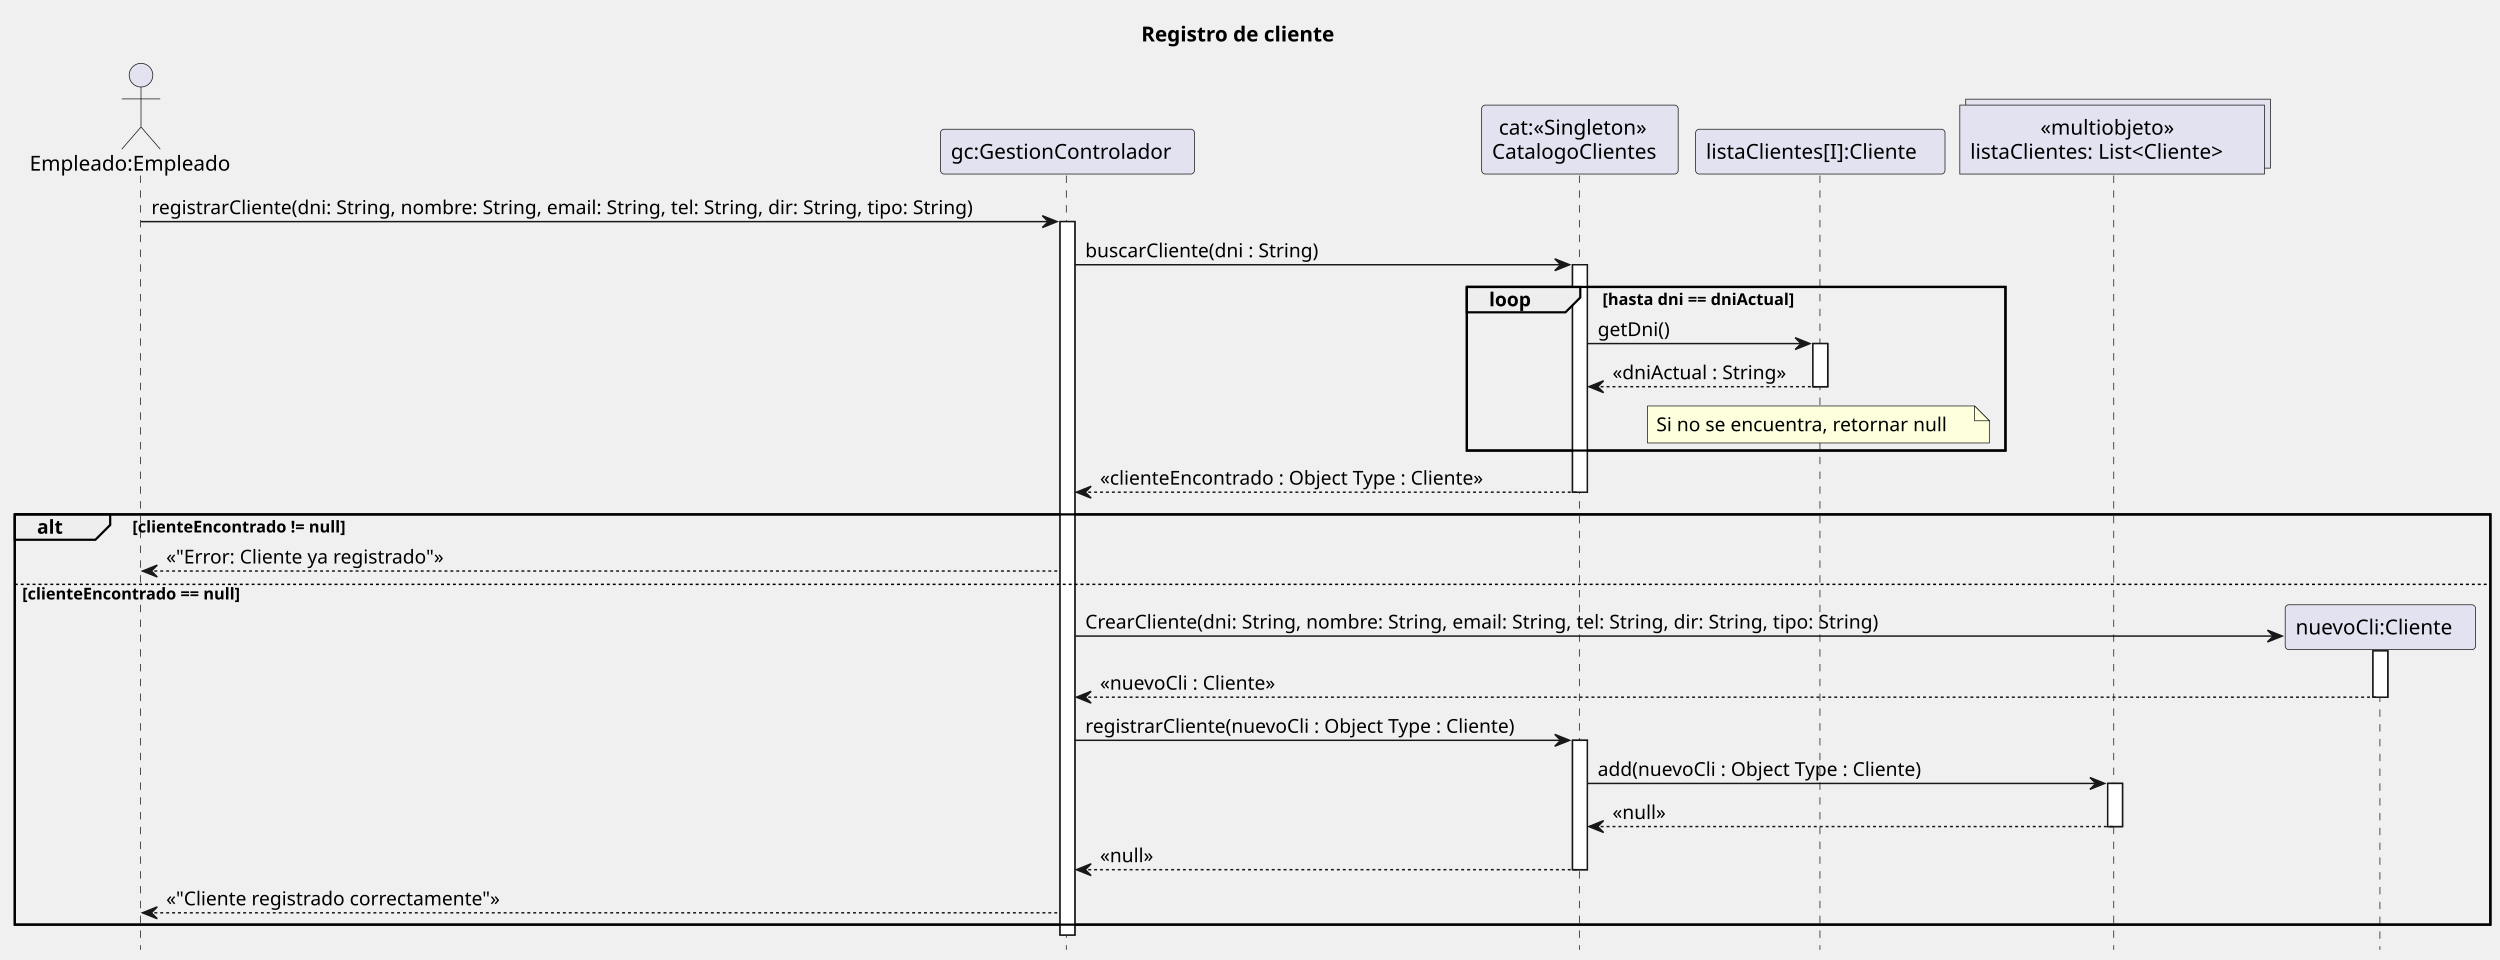
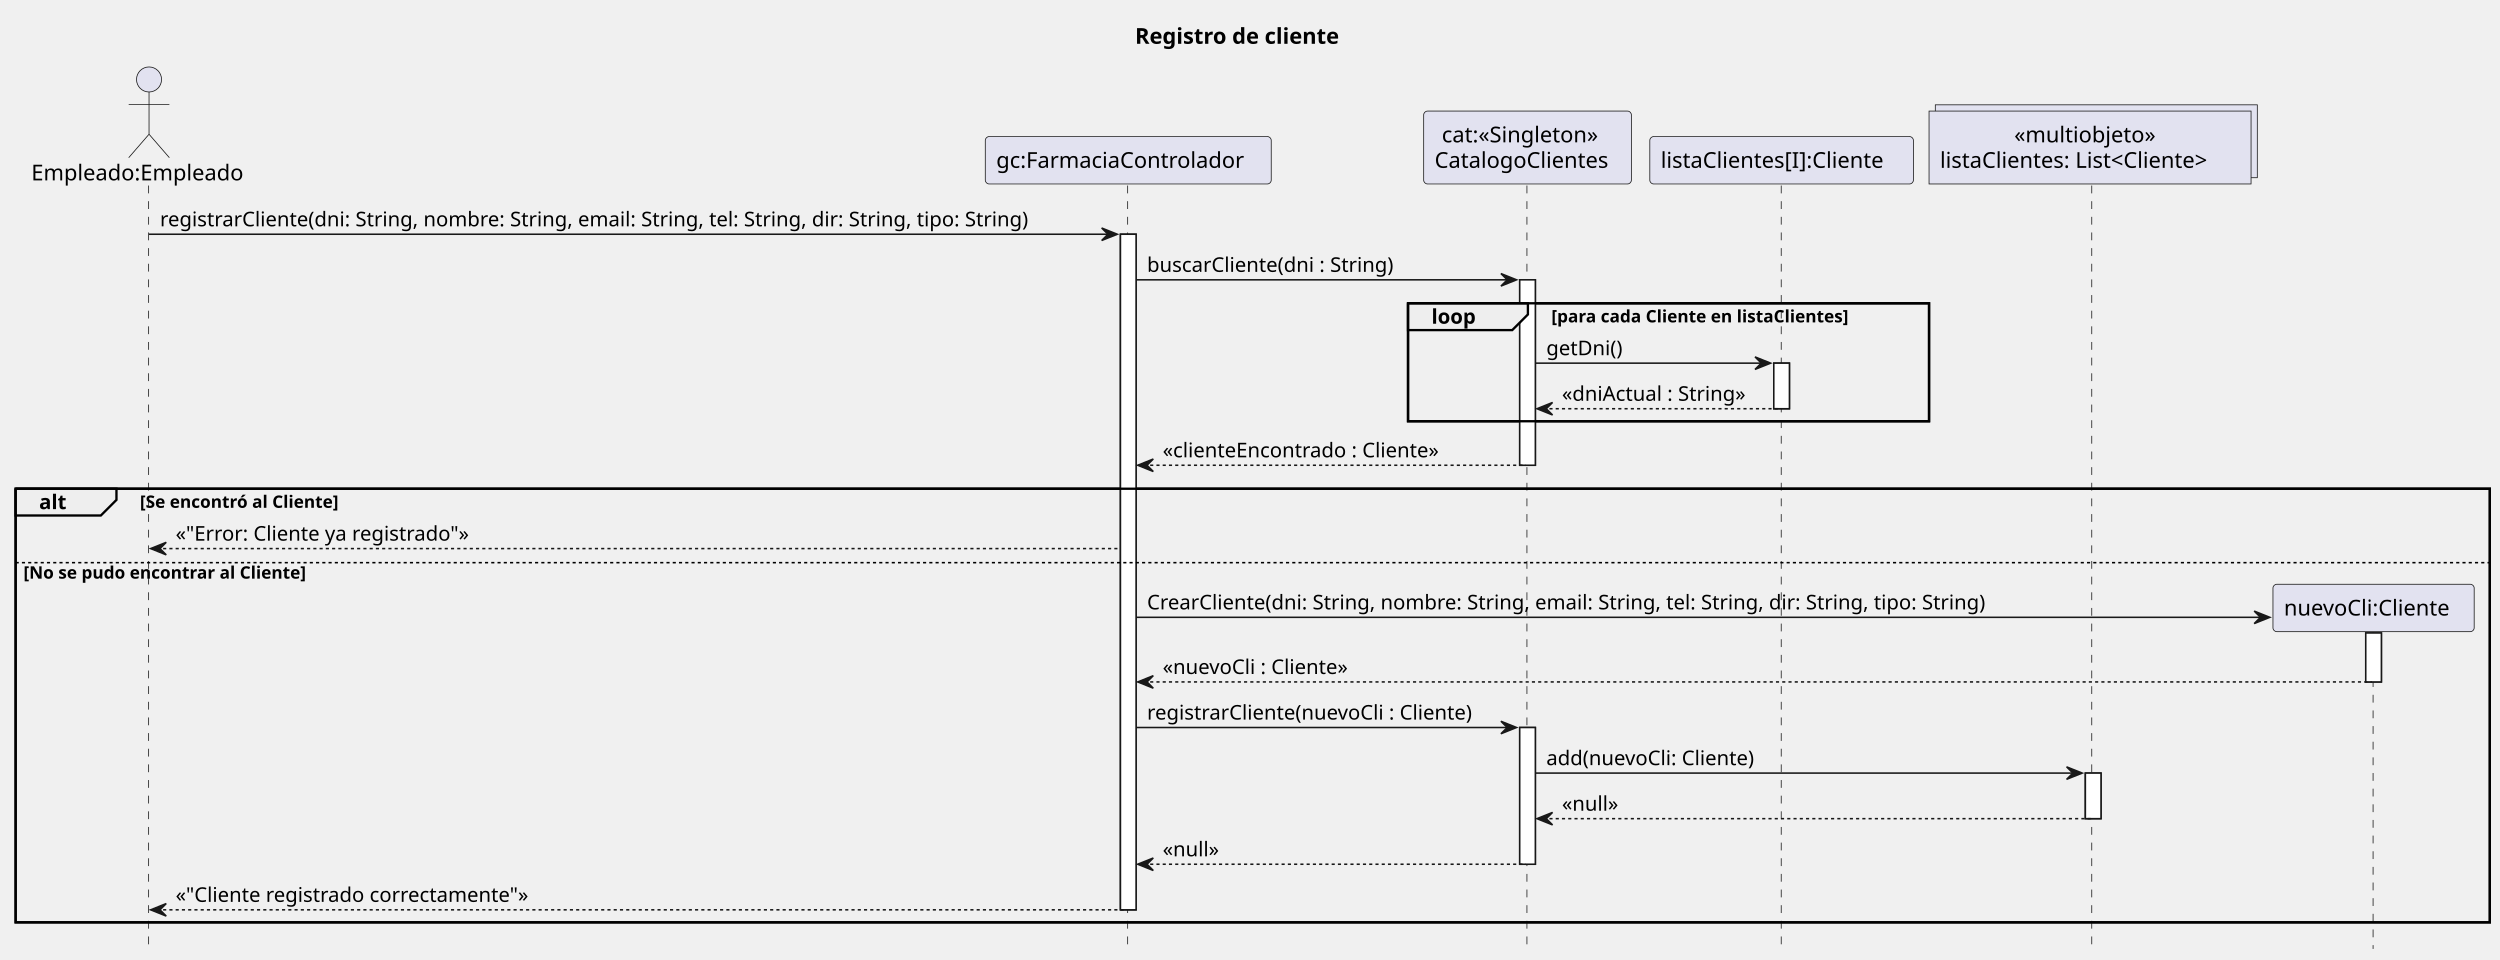
- <svg xmlns="http://www.w3.org/2000/svg" contentStyleType="text/css" data-diagram-type="SEQUENCE" height="648px" preserveAspectRatio="none" style="width:1689px;height:648px;background:#FFFFFF;" version="1.1" viewBox="0 0 1689 648" width="1689px" zoomAndPan="magnify">
+ <svg xmlns="http://www.w3.org/2000/svg" contentStyleType="text/css" data-diagram-type="SEQUENCE" height="613px" preserveAspectRatio="none" style="width:1598px;height:613px;background:#FFFFFF;" version="1.1" viewBox="0 0 1598 613" width="1598px" zoomAndPan="magnify">
  <defs />
  <g>
-     <text fill="#000000" font-family="sans-serif" font-size="14" font-weight="bold" lengthAdjust="spacing" textLength="149.454" x="771.022" y="27.995">Registro de cliente</text>
+     <text fill="#000000" font-family="sans-serif" font-size="14" font-weight="bold" lengthAdjust="spacing" textLength="149.454" x="725.522" y="27.995">Registro de cliente</text>
    <g>
-       <rect fill="#FFFFFF" height="481.961" style="stroke:#181818;stroke-width:1;" width="10" x="716.186" y="149.727" />
+       <rect fill="#FFFFFF" height="431.828" style="stroke:#181818;stroke-width:1;" width="10" x="716.186" y="149.727" />
    </g>
    <g>
-       <rect fill="#FFFFFF" height="153.664" style="stroke:#181818;stroke-width:1;" width="10" x="1062.397" y="178.859" />
+       <rect fill="#FFFFFF" height="118.531" style="stroke:#181818;stroke-width:1;" width="10" x="971.397" y="178.859" />
    </g>
    <g>
-       <rect fill="#FFFFFF" height="87.398" style="stroke:#181818;stroke-width:1;" width="10" x="1062.397" y="500.156" />
+       <rect fill="#FFFFFF" height="87.398" style="stroke:#181818;stroke-width:1;" width="10" x="971.397" y="465.023" />
    </g>
    <g>
-       <rect fill="#FFFFFF" height="29.133" style="stroke:#181818;stroke-width:1;" width="10" x="1224.804" y="232.125" />
+       <rect fill="#FFFFFF" height="29.133" style="stroke:#181818;stroke-width:1;" width="10" x="1133.804" y="232.125" />
    </g>
    <g>
-       <rect fill="#FFFFFF" height="29.133" style="stroke:#181818;stroke-width:1;" width="10" x="1423.961" y="529.289" />
+       <rect fill="#FFFFFF" height="29.133" style="stroke:#181818;stroke-width:1;" width="10" x="1332.961" y="494.156" />
    </g>
    <g>
-       <rect fill="#FFFFFF" height="31.297" style="stroke:#181818;stroke-width:1;" width="10" x="1603.186" y="439.727" />
+       <rect fill="#FFFFFF" height="31.297" style="stroke:#181818;stroke-width:1;" width="10" x="1512.186" y="404.594" />
    </g>
-     <rect fill="none" height="110.531" style="stroke:#000000;stroke-width:1.5;" width="363.869" x="991.013" y="193.859" />
-     <rect fill="none" height="277.164" style="stroke:#000000;stroke-width:1.5;" width="1672.498" x="10" y="347.523" />
+     <rect fill="none" height="75.398" style="stroke:#000000;stroke-width:1.5;" width="333.037" x="900.013" y="193.859" />
+     <rect fill="none" height="277.164" style="stroke:#000000;stroke-width:1.5;" width="1581.498" x="10" y="312.391" />
    <g class="participant-lifeline" data-entity-uid="part1" data-qualified-name="emp" id="part1-lifeline">
      <g>
-         <rect fill="#000000" fill-opacity="0" height="523.094" width="8" x="91.263" y="118.594" />
-         <line style="stroke:#181818;stroke-width:0.5;stroke-dasharray:5,5;" x1="95" x2="95" y1="118.594" y2="641.688" />
+         <rect fill="#000000" fill-opacity="0" height="487.961" width="8" x="91.263" y="118.594" />
+         <line style="stroke:#181818;stroke-width:0.5;stroke-dasharray:5,5;" x1="95" x2="95" y1="118.594" y2="606.555" />
      </g>
    </g>
    <g class="participant-lifeline" data-entity-uid="part2" data-qualified-name="ctrl" id="part2-lifeline">
      <g>
-         <rect fill="#000000" fill-opacity="0" height="523.094" width="8" x="717.186" y="118.594" />
-         <line style="stroke:#181818;stroke-width:0.5;stroke-dasharray:5,5;" x1="720.398" x2="720.398" y1="118.594" y2="641.688" />
+         <rect fill="#000000" fill-opacity="0" height="487.961" width="8" x="717.186" y="118.594" />
+         <line style="stroke:#181818;stroke-width:0.5;stroke-dasharray:5,5;" x1="720.799" x2="720.799" y1="118.594" y2="606.555" />
      </g>
    </g>
    <g class="participant-lifeline" data-entity-uid="part3" data-qualified-name="cat" id="part3-lifeline">
      <g>
-         <rect fill="#000000" fill-opacity="0" height="523.094" width="8" x="1063.397" y="118.594" />
-         <line style="stroke:#181818;stroke-width:0.5;stroke-dasharray:5,5;" x1="1067.013" x2="1067.013" y1="118.594" y2="641.688" />
+         <rect fill="#000000" fill-opacity="0" height="487.961" width="8" x="972.397" y="118.594" />
+         <line style="stroke:#181818;stroke-width:0.5;stroke-dasharray:5,5;" x1="976.013" x2="976.013" y1="118.594" y2="606.555" />
      </g>
    </g>
    <g class="participant-lifeline" data-entity-uid="part4" data-qualified-name="cliente_actual" id="part4-lifeline">
      <g>
-         <rect fill="#000000" fill-opacity="0" height="523.094" width="8" x="1225.804" y="118.594" />
-         <line style="stroke:#181818;stroke-width:0.5;stroke-dasharray:5,5;" x1="1229.558" x2="1229.558" y1="118.594" y2="641.688" />
+         <rect fill="#000000" fill-opacity="0" height="487.961" width="8" x="1134.804" y="118.594" />
+         <line style="stroke:#181818;stroke-width:0.5;stroke-dasharray:5,5;" x1="1138.558" x2="1138.558" y1="118.594" y2="606.555" />
      </g>
    </g>
    <g class="participant-lifeline" data-entity-uid="part5" data-qualified-name="lista_cli" id="part5-lifeline">
      <g>
-         <rect fill="#000000" fill-opacity="0" height="523.094" width="8" x="1424.961" y="118.594" />
-         <line style="stroke:#181818;stroke-width:0.5;stroke-dasharray:5,5;" x1="1428.05" x2="1428.05" y1="118.594" y2="641.688" />
+         <rect fill="#000000" fill-opacity="0" height="487.961" width="8" x="1333.961" y="118.594" />
+         <line style="stroke:#181818;stroke-width:0.5;stroke-dasharray:5,5;" x1="1337.05" x2="1337.05" y1="118.594" y2="606.555" />
      </g>
    </g>
    <g class="participant-lifeline" data-entity-uid="part6" data-qualified-name="nuevo_cli" id="part6-lifeline">
      <g>
-         <rect fill="#000000" fill-opacity="0" height="202.445" width="8" x="1604.186" y="439.242" />
-         <line style="stroke:#181818;stroke-width:0.5;stroke-dasharray:5,5;" x1="1607.873" x2="1607.873" y1="439.242" y2="641.688" />
+         <rect fill="#000000" fill-opacity="0" height="202.445" width="8" x="1513.186" y="404.109" />
+         <line style="stroke:#181818;stroke-width:0.5;stroke-dasharray:5,5;" x1="1516.873" x2="1516.873" y1="404.109" y2="606.555" />
      </g>
    </g>
    <g class="participant participant-head" data-entity-uid="part1" data-qualified-name="emp" id="part1-head">
      <text fill="#000000" font-family="sans-serif" font-size="14" lengthAdjust="spacing" textLength="144.525" x="20" y="115.292">Empleado:Empleado</text>
      <ellipse cx="95.263" cy="50.797" fill="#E2E2F0" rx="8" ry="8" style="stroke:#181818;stroke-width:0.5;" />
      <path d="M95.263,58.797 L95.263,85.797 M82.263,66.797 L108.263,66.797 M95.263,85.797 L82.263,100.797 M95.263,85.797 L108.263,100.797" fill="none" style="stroke:#181818;stroke-width:0.5;" />
    </g>
    <g class="participant participant-head" data-entity-uid="part2" data-qualified-name="ctrl" id="part2-head">
-       <rect fill="#E2E2F0" height="30.297" rx="2.5" ry="2.5" style="stroke:#181818;stroke-width:0.5;" width="171.575" x="635.398" y="87.297" />
-       <text fill="#000000" font-family="sans-serif" font-size="14" lengthAdjust="spacing" textLength="157.575" x="642.398" y="107.292">gc:GestionControlador</text>
+       <rect fill="#E2E2F0" height="30.297" rx="2.5" ry="2.5" style="stroke:#181818;stroke-width:0.5;" width="182.773" x="629.799" y="87.297" />
+       <text fill="#000000" font-family="sans-serif" font-size="14" lengthAdjust="spacing" textLength="168.773" x="636.799" y="107.292">gc:FarmaciaControlador</text>
    </g>
    <g class="participant participant-head" data-entity-uid="part3" data-qualified-name="cat" id="part3-head">
-       <rect fill="#E2E2F0" height="46.594" rx="2.5" ry="2.5" style="stroke:#181818;stroke-width:0.5;" width="132.768" x="1001.013" y="71" />
-       <text fill="#000000" font-family="sans-serif" font-size="14" lengthAdjust="spacing" textLength="109.58" x="1012.607" y="90.995">cat:«Singleton»</text>
-       <text fill="#000000" font-family="sans-serif" font-size="14" lengthAdjust="spacing" textLength="118.768" x="1008.013" y="107.292">CatalogoClientes</text>
+       <rect fill="#E2E2F0" height="46.594" rx="2.5" ry="2.5" style="stroke:#181818;stroke-width:0.5;" width="132.768" x="910.013" y="71" />
+       <text fill="#000000" font-family="sans-serif" font-size="14" lengthAdjust="spacing" textLength="109.58" x="921.607" y="90.995">cat:«Singleton»</text>
+       <text fill="#000000" font-family="sans-serif" font-size="14" lengthAdjust="spacing" textLength="118.768" x="917.013" y="107.292">CatalogoClientes</text>
    </g>
    <g class="participant participant-head" data-entity-uid="part4" data-qualified-name="cliente_actual" id="part4-head">
-       <rect fill="#E2E2F0" height="30.297" rx="2.5" ry="2.5" style="stroke:#181818;stroke-width:0.5;" width="168.492" x="1145.558" y="87.297" />
-       <text fill="#000000" font-family="sans-serif" font-size="14" lengthAdjust="spacing" textLength="154.492" x="1152.558" y="107.292">listaClientes[I]:Cliente</text>
+       <rect fill="#E2E2F0" height="30.297" rx="2.5" ry="2.5" style="stroke:#181818;stroke-width:0.5;" width="168.492" x="1054.558" y="87.297" />
+       <text fill="#000000" font-family="sans-serif" font-size="14" lengthAdjust="spacing" textLength="154.492" x="1061.558" y="107.292">listaClientes[I]:Cliente</text>
    </g>
    <g class="participant participant-head" data-entity-uid="part5" data-qualified-name="lista_cli" id="part5-head">
-       <rect fill="#E2E2F0" height="46.594" style="stroke:#181818;stroke-width:0.5;" width="205.823" x="1328.05" y="67" />
-       <rect fill="#E2E2F0" height="46.594" style="stroke:#181818;stroke-width:0.5;" width="205.823" x="1324.05" y="71" />
-       <text fill="#000000" font-family="sans-serif" font-size="14" lengthAdjust="spacing" textLength="96.92" x="1378.502" y="90.995">«multiobjeto»</text>
-       <text fill="#000000" font-family="sans-serif" font-size="14" lengthAdjust="spacing" textLength="191.823" x="1331.05" y="107.292">listaClientes: List&lt;Cliente&gt;</text>
+       <rect fill="#E2E2F0" height="46.594" style="stroke:#181818;stroke-width:0.5;" width="205.823" x="1237.05" y="67" />
+       <rect fill="#E2E2F0" height="46.594" style="stroke:#181818;stroke-width:0.5;" width="205.823" x="1233.05" y="71" />
+       <text fill="#000000" font-family="sans-serif" font-size="14" lengthAdjust="spacing" textLength="96.92" x="1287.502" y="90.995">«multiobjeto»</text>
+       <text fill="#000000" font-family="sans-serif" font-size="14" lengthAdjust="spacing" textLength="191.823" x="1240.05" y="107.292">listaClientes: List&lt;Cliente&gt;</text>
    </g>
    <g>
-       <rect fill="#FFFFFF" height="481.961" style="stroke:#181818;stroke-width:1;" width="10" x="716.186" y="149.727" />
+       <rect fill="#FFFFFF" height="431.828" style="stroke:#181818;stroke-width:1;" width="10" x="716.186" y="149.727" />
    </g>
    <g>
-       <rect fill="#FFFFFF" height="153.664" style="stroke:#181818;stroke-width:1;" width="10" x="1062.397" y="178.859" />
+       <rect fill="#FFFFFF" height="118.531" style="stroke:#181818;stroke-width:1;" width="10" x="971.397" y="178.859" />
    </g>
    <g>
-       <rect fill="#FFFFFF" height="87.398" style="stroke:#181818;stroke-width:1;" width="10" x="1062.397" y="500.156" />
+       <rect fill="#FFFFFF" height="87.398" style="stroke:#181818;stroke-width:1;" width="10" x="971.397" y="465.023" />
    </g>
    <g>
-       <rect fill="#FFFFFF" height="29.133" style="stroke:#181818;stroke-width:1;" width="10" x="1224.804" y="232.125" />
+       <rect fill="#FFFFFF" height="29.133" style="stroke:#181818;stroke-width:1;" width="10" x="1133.804" y="232.125" />
    </g>
    <g>
-       <rect fill="#FFFFFF" height="29.133" style="stroke:#181818;stroke-width:1;" width="10" x="1423.961" y="529.289" />
+       <rect fill="#FFFFFF" height="29.133" style="stroke:#181818;stroke-width:1;" width="10" x="1332.961" y="494.156" />
    </g>
    <g>
-       <rect fill="#FFFFFF" height="31.297" style="stroke:#181818;stroke-width:1;" width="10" x="1603.186" y="439.727" />
+       <rect fill="#FFFFFF" height="31.297" style="stroke:#181818;stroke-width:1;" width="10" x="1512.186" y="404.594" />
    </g>
    <g class="message" data-entity-1="part1" data-entity-2="part2" id="msg1">
      <polygon fill="#181818" points="704.186,145.727,714.186,149.727,704.186,153.727,708.186,149.727" style="stroke:#181818;stroke-width:1;" />
      <line style="stroke:#181818;stroke-width:1;" x1="95.263" x2="710.186" y1="149.727" y2="149.727" />
      <text fill="#000000" font-family="sans-serif" font-size="13" lengthAdjust="spacing" textLength="601.923" x="102.263" y="144.661">registrarCliente(dni: String, nombre: String, email: String, tel: String, dir: String, tipo: String)</text>
    </g>
    <g class="message" data-entity-1="part2" data-entity-2="part3" id="msg2">
-       <polygon fill="#181818" points="1050.397,174.859,1060.397,178.859,1050.397,182.859,1054.397,178.859" style="stroke:#181818;stroke-width:1;" />
-       <line style="stroke:#181818;stroke-width:1;" x1="726.186" x2="1056.397" y1="178.859" y2="178.859" />
+       <polygon fill="#181818" points="959.397,174.859,969.397,178.859,959.397,182.859,963.397,178.859" style="stroke:#181818;stroke-width:1;" />
+       <line style="stroke:#181818;stroke-width:1;" x1="726.186" x2="965.397" y1="178.859" y2="178.859" />
      <text fill="#000000" font-family="sans-serif" font-size="13" lengthAdjust="spacing" textLength="171.044" x="733.186" y="173.793">buscarCliente(dni : String)</text>
    </g>
-     <path d="M991.013,193.859 L1067.637,193.859 L1067.637,200.992 L1057.637,210.992 L991.013,210.992 L991.013,193.859" fill="#EEEEEE" style="stroke:#000000;stroke-width:1.5;" />
-     <rect fill="none" height="110.531" style="stroke:#000000;stroke-width:1.5;" width="363.869" x="991.013" y="193.859" />
-     <text fill="#000000" font-family="sans-serif" font-size="13" font-weight="bold" lengthAdjust="spacing" textLength="31.624" x="1006.013" y="206.926">loop</text>
-     <text fill="#000000" font-family="sans-serif" font-size="11" font-weight="bold" lengthAdjust="spacing" textLength="152.727" x="1082.637" y="206.07">[hasta dni == dniActual]</text>
+     <path d="M900.013,193.859 L976.637,193.859 L976.637,200.992 L966.637,210.992 L900.013,210.992 L900.013,193.859" fill="#EEEEEE" style="stroke:#000000;stroke-width:1.5;" />
+     <rect fill="none" height="75.398" style="stroke:#000000;stroke-width:1.5;" width="333.037" x="900.013" y="193.859" />
+     <text fill="#000000" font-family="sans-serif" font-size="13" font-weight="bold" lengthAdjust="spacing" textLength="31.624" x="915.013" y="206.926">loop</text>
+     <text fill="#000000" font-family="sans-serif" font-size="11" font-weight="bold" lengthAdjust="spacing" textLength="218.614" x="991.637" y="206.07">[para cada Cliente en listaClientes]</text>
    <g class="message" data-entity-1="part3" data-entity-2="part4" id="msg3">
-       <polygon fill="#181818" points="1212.804,228.125,1222.804,232.125,1212.804,236.125,1216.804,232.125" style="stroke:#181818;stroke-width:1;" />
-       <line style="stroke:#181818;stroke-width:1;" x1="1072.397" x2="1218.804" y1="232.125" y2="232.125" />
-       <text fill="#000000" font-family="sans-serif" font-size="13" lengthAdjust="spacing" textLength="53.352" x="1079.397" y="227.059">getDni()</text>
+       <polygon fill="#181818" points="1121.804,228.125,1131.804,232.125,1121.804,236.125,1125.804,232.125" style="stroke:#181818;stroke-width:1;" />
+       <line style="stroke:#181818;stroke-width:1;" x1="981.397" x2="1127.804" y1="232.125" y2="232.125" />
+       <text fill="#000000" font-family="sans-serif" font-size="13" lengthAdjust="spacing" textLength="53.352" x="988.397" y="227.059">getDni()</text>
    </g>
    <g class="message" data-entity-1="part4" data-entity-2="part3" id="msg4">
-       <polygon fill="#181818" points="1083.397,257.258,1073.397,261.258,1083.397,265.258,1079.397,261.258" style="stroke:#181818;stroke-width:1;" />
-       <line style="stroke:#181818;stroke-width:1;stroke-dasharray:2,2;" x1="1077.397" x2="1228.804" y1="261.258" y2="261.258" />
-       <text fill="#000000" font-family="sans-serif" font-size="13" lengthAdjust="spacing" textLength="128.407" x="1089.397" y="256.192">«dniActual : String»</text>
+       <polygon fill="#181818" points="992.397,257.258,982.397,261.258,992.397,265.258,988.397,261.258" style="stroke:#181818;stroke-width:1;" />
+       <line style="stroke:#181818;stroke-width:1;stroke-dasharray:2,2;" x1="986.397" x2="1137.804" y1="261.258" y2="261.258" />
+       <text fill="#000000" font-family="sans-serif" font-size="13" lengthAdjust="spacing" textLength="128.407" x="998.397" y="256.192">«dniActual : String»</text>
    </g>
-     <path d="M1113,274.258 L1113,299.258 L1344,299.258 L1344,284.258 L1334,274.258 L1113,274.258" fill="#FEFFDD" style="stroke:#181818;stroke-width:0.5;" />
-     <path d="M1334,274.258 L1334,284.258 L1344,284.258 L1334,274.258" fill="#FEFFDD" style="stroke:#181818;stroke-width:0.5;" />
-     <text fill="#000000" font-family="sans-serif" font-size="13" lengthAdjust="spacing" textLength="210.882" x="1119" y="291.325">Si no se encuentra, retornar null</text>
    <g class="message" data-entity-1="part3" data-entity-2="part2" id="msg5">
-       <polygon fill="#181818" points="737.186,328.523,727.186,332.523,737.186,336.523,733.186,332.523" style="stroke:#181818;stroke-width:1;" />
-       <line style="stroke:#181818;stroke-width:1;stroke-dasharray:2,2;" x1="731.186" x2="1066.397" y1="332.523" y2="332.523" />
-       <text fill="#000000" font-family="sans-serif" font-size="13" lengthAdjust="spacing" textLength="283.296" x="743.186" y="327.457">«clienteEncontrado : Object Type : Cliente»</text>
+       <polygon fill="#181818" points="737.186,293.391,727.186,297.391,737.186,301.391,733.186,297.391" style="stroke:#181818;stroke-width:1;" />
+       <line style="stroke:#181818;stroke-width:1;stroke-dasharray:2,2;" x1="731.186" x2="975.397" y1="297.391" y2="297.391" />
+       <text fill="#000000" font-family="sans-serif" font-size="13" lengthAdjust="spacing" textLength="192.296" x="743.186" y="292.325">«clienteEncontrado : Cliente»</text>
    </g>
-     <path d="M10,347.523 L74.443,347.523 L74.443,354.656 L64.443,364.656 L10,364.656 L10,347.523" fill="#EEEEEE" style="stroke:#000000;stroke-width:1.5;" />
-     <rect fill="none" height="277.164" style="stroke:#000000;stroke-width:1.5;" width="1672.498" x="10" y="347.523" />
-     <text fill="#000000" font-family="sans-serif" font-size="13" font-weight="bold" lengthAdjust="spacing" textLength="19.443" x="25" y="360.59">alt</text>
-     <text fill="#000000" font-family="sans-serif" font-size="11" font-weight="bold" lengthAdjust="spacing" textLength="168.013" x="89.443" y="359.734">[clienteEncontrado != null]</text>
+     <path d="M10,312.391 L74.443,312.391 L74.443,319.523 L64.443,329.523 L10,329.523 L10,312.391" fill="#EEEEEE" style="stroke:#000000;stroke-width:1.5;" />
+     <rect fill="none" height="277.164" style="stroke:#000000;stroke-width:1.5;" width="1581.498" x="10" y="312.391" />
+     <text fill="#000000" font-family="sans-serif" font-size="13" font-weight="bold" lengthAdjust="spacing" textLength="19.443" x="25" y="325.457">alt</text>
+     <text fill="#000000" font-family="sans-serif" font-size="11" font-weight="bold" lengthAdjust="spacing" textLength="147.184" x="89.443" y="324.601">[Se encontró al Cliente]</text>
    <g class="message" data-entity-1="part2" data-entity-2="part1" id="msg6">
-       <polygon fill="#181818" points="106.263,381.789,96.263,385.789,106.263,389.789,102.263,385.789" style="stroke:#181818;stroke-width:1;" />
-       <line style="stroke:#181818;stroke-width:1;stroke-dasharray:2,2;" x1="100.263" x2="715.186" y1="385.789" y2="385.789" />
-       <text fill="#000000" font-family="sans-serif" font-size="13" lengthAdjust="spacing" textLength="204.731" x="112.263" y="380.723">«"Error: Cliente ya registrado"»</text>
+       <polygon fill="#181818" points="106.263,346.656,96.263,350.656,106.263,354.656,102.263,350.656" style="stroke:#181818;stroke-width:1;" />
+       <line style="stroke:#181818;stroke-width:1;stroke-dasharray:2,2;" x1="100.263" x2="715.186" y1="350.656" y2="350.656" />
+       <text fill="#000000" font-family="sans-serif" font-size="13" lengthAdjust="spacing" textLength="204.731" x="112.263" y="345.59">«"Error: Cliente ya registrado"»</text>
    </g>
-     <line style="stroke:#000000;stroke-width:1;stroke-dasharray:2,2;" x1="10" x2="1682.498" y1="394.789" y2="394.789" />
-     <text fill="#000000" font-family="sans-serif" font-size="11" font-weight="bold" lengthAdjust="spacing" textLength="172.213" x="15" y="405">[clienteEncontrado == null]</text>
+     <line style="stroke:#000000;stroke-width:1;stroke-dasharray:2,2;" x1="10" x2="1591.498" y1="359.656" y2="359.656" />
+     <text fill="#000000" font-family="sans-serif" font-size="11" font-weight="bold" lengthAdjust="spacing" textLength="206.658" x="15" y="369.867">[No se pudo encontrar al Cliente]</text>
    <g class="message" data-entity-1="part2" data-entity-2="part6" id="msg7">
-       <polygon fill="#181818" points="1531.873,425.727,1541.873,429.727,1531.873,433.727,1535.873,429.727" style="stroke:#181818;stroke-width:1;" />
-       <line style="stroke:#181818;stroke-width:1;" x1="726.186" x2="1537.873" y1="429.727" y2="429.727" />
-       <text fill="#000000" font-family="sans-serif" font-size="13" lengthAdjust="spacing" textLength="581.921" x="733.186" y="424.661">CrearCliente(dni: String, nombre: String, email: String, tel: String, dir: String, tipo: String)</text>
+       <polygon fill="#181818" points="1440.873,390.594,1450.873,394.594,1440.873,398.594,1444.873,394.594" style="stroke:#181818;stroke-width:1;" />
+       <line style="stroke:#181818;stroke-width:1;" x1="726.186" x2="1446.873" y1="394.594" y2="394.594" />
+       <text fill="#000000" font-family="sans-serif" font-size="13" lengthAdjust="spacing" textLength="581.921" x="733.186" y="389.528">CrearCliente(dni: String, nombre: String, email: String, tel: String, dir: String, tipo: String)</text>
    </g>
-     <rect fill="#E2E2F0" height="30.297" rx="2.5" ry="2.5" style="stroke:#181818;stroke-width:0.5;" width="128.625" x="1543.873" y="408.594" />
-     <text fill="#000000" font-family="sans-serif" font-size="14" lengthAdjust="spacing" textLength="114.625" x="1550.873" y="428.589">nuevoCli:Cliente</text>
+     <rect fill="#E2E2F0" height="30.297" rx="2.5" ry="2.5" style="stroke:#181818;stroke-width:0.5;" width="128.625" x="1452.873" y="373.461" />
+     <text fill="#000000" font-family="sans-serif" font-size="14" lengthAdjust="spacing" textLength="114.625" x="1459.873" y="393.456">nuevoCli:Cliente</text>
    <g class="message" data-entity-1="part6" data-entity-2="part2" id="msg9">
-       <polygon fill="#181818" points="737.186,467.023,727.186,471.023,737.186,475.023,733.186,471.023" style="stroke:#181818;stroke-width:1;" />
-       <line style="stroke:#181818;stroke-width:1;stroke-dasharray:2,2;" x1="731.186" x2="1607.186" y1="471.023" y2="471.023" />
-       <text fill="#000000" font-family="sans-serif" font-size="13" lengthAdjust="spacing" textLength="130.609" x="743.186" y="465.957">«nuevoCli : Cliente»</text>
+       <polygon fill="#181818" points="737.186,431.891,727.186,435.891,737.186,439.891,733.186,435.891" style="stroke:#181818;stroke-width:1;" />
+       <line style="stroke:#181818;stroke-width:1;stroke-dasharray:2,2;" x1="731.186" x2="1516.186" y1="435.891" y2="435.891" />
+       <text fill="#000000" font-family="sans-serif" font-size="13" lengthAdjust="spacing" textLength="130.609" x="743.186" y="430.825">«nuevoCli : Cliente»</text>
    </g>
    <g class="message" data-entity-1="part2" data-entity-2="part3" id="msg10">
-       <polygon fill="#181818" points="1050.397,496.156,1060.397,500.156,1050.397,504.156,1054.397,500.156" style="stroke:#181818;stroke-width:1;" />
-       <line style="stroke:#181818;stroke-width:1;" x1="726.186" x2="1056.397" y1="500.156" y2="500.156" />
-       <text fill="#000000" font-family="sans-serif" font-size="13" lengthAdjust="spacing" textLength="317.211" x="733.186" y="495.09">registrarCliente(nuevoCli : Object Type : Cliente)</text>
+       <polygon fill="#181818" points="959.397,461.023,969.397,465.023,959.397,469.023,963.397,465.023" style="stroke:#181818;stroke-width:1;" />
+       <line style="stroke:#181818;stroke-width:1;" x1="726.186" x2="965.397" y1="465.023" y2="465.023" />
+       <text fill="#000000" font-family="sans-serif" font-size="13" lengthAdjust="spacing" textLength="226.211" x="733.186" y="459.957">registrarCliente(nuevoCli : Cliente)</text>
    </g>
    <g class="message" data-entity-1="part3" data-entity-2="part5" id="msg11">
-       <polygon fill="#181818" points="1411.961,525.289,1421.961,529.289,1411.961,533.289,1415.961,529.289" style="stroke:#181818;stroke-width:1;" />
-       <line style="stroke:#181818;stroke-width:1;" x1="1072.397" x2="1417.961" y1="529.289" y2="529.289" />
-       <text fill="#000000" font-family="sans-serif" font-size="13" lengthAdjust="spacing" textLength="240.316" x="1079.397" y="524.223">add(nuevoCli : Object Type : Cliente)</text>
+       <polygon fill="#181818" points="1320.961,490.156,1330.961,494.156,1320.961,498.156,1324.961,494.156" style="stroke:#181818;stroke-width:1;" />
+       <line style="stroke:#181818;stroke-width:1;" x1="981.397" x2="1326.961" y1="494.156" y2="494.156" />
+       <text fill="#000000" font-family="sans-serif" font-size="13" lengthAdjust="spacing" textLength="145.184" x="988.397" y="489.09">add(nuevoCli: Cliente)</text>
    </g>
    <g class="message" data-entity-1="part5" data-entity-2="part3" id="msg12">
-       <polygon fill="#181818" points="1083.397,554.422,1073.397,558.422,1083.397,562.422,1079.397,558.422" style="stroke:#181818;stroke-width:1;" />
-       <line style="stroke:#181818;stroke-width:1;stroke-dasharray:2,2;" x1="1077.397" x2="1427.961" y1="558.422" y2="558.422" />
-       <text fill="#000000" font-family="sans-serif" font-size="13" lengthAdjust="spacing" textLength="39.609" x="1089.397" y="553.356">«null»</text>
+       <polygon fill="#181818" points="992.397,519.289,982.397,523.289,992.397,527.289,988.397,523.289" style="stroke:#181818;stroke-width:1;" />
+       <line style="stroke:#181818;stroke-width:1;stroke-dasharray:2,2;" x1="986.397" x2="1336.961" y1="523.289" y2="523.289" />
+       <text fill="#000000" font-family="sans-serif" font-size="13" lengthAdjust="spacing" textLength="39.609" x="998.397" y="518.223">«null»</text>
    </g>
    <g class="message" data-entity-1="part3" data-entity-2="part2" id="msg13">
-       <polygon fill="#181818" points="737.186,583.555,727.186,587.555,737.186,591.555,733.186,587.555" style="stroke:#181818;stroke-width:1;" />
-       <line style="stroke:#181818;stroke-width:1;stroke-dasharray:2,2;" x1="731.186" x2="1066.397" y1="587.555" y2="587.555" />
-       <text fill="#000000" font-family="sans-serif" font-size="13" lengthAdjust="spacing" textLength="39.609" x="743.186" y="582.489">«null»</text>
+       <polygon fill="#181818" points="737.186,548.422,727.186,552.422,737.186,556.422,733.186,552.422" style="stroke:#181818;stroke-width:1;" />
+       <line style="stroke:#181818;stroke-width:1;stroke-dasharray:2,2;" x1="731.186" x2="975.397" y1="552.422" y2="552.422" />
+       <text fill="#000000" font-family="sans-serif" font-size="13" lengthAdjust="spacing" textLength="39.609" x="743.186" y="547.356">«null»</text>
    </g>
    <g class="message" data-entity-1="part2" data-entity-2="part1" id="msg14">
-       <polygon fill="#181818" points="106.263,612.688,96.263,616.688,106.263,620.688,102.263,616.688" style="stroke:#181818;stroke-width:1;" />
-       <line style="stroke:#181818;stroke-width:1;stroke-dasharray:2,2;" x1="100.263" x2="715.186" y1="616.688" y2="616.688" />
-       <text fill="#000000" font-family="sans-serif" font-size="13" lengthAdjust="spacing" textLength="244.353" x="112.263" y="611.622">«"Cliente registrado correctamente"»</text>
+       <polygon fill="#181818" points="106.263,577.555,96.263,581.555,106.263,585.555,102.263,581.555" style="stroke:#181818;stroke-width:1;" />
+       <line style="stroke:#181818;stroke-width:1;stroke-dasharray:2,2;" x1="100.263" x2="720.186" y1="581.555" y2="581.555" />
+       <text fill="#000000" font-family="sans-serif" font-size="13" lengthAdjust="spacing" textLength="244.353" x="112.263" y="576.489">«"Cliente registrado correctamente"»</text>
    </g>
  </g>
</svg>
